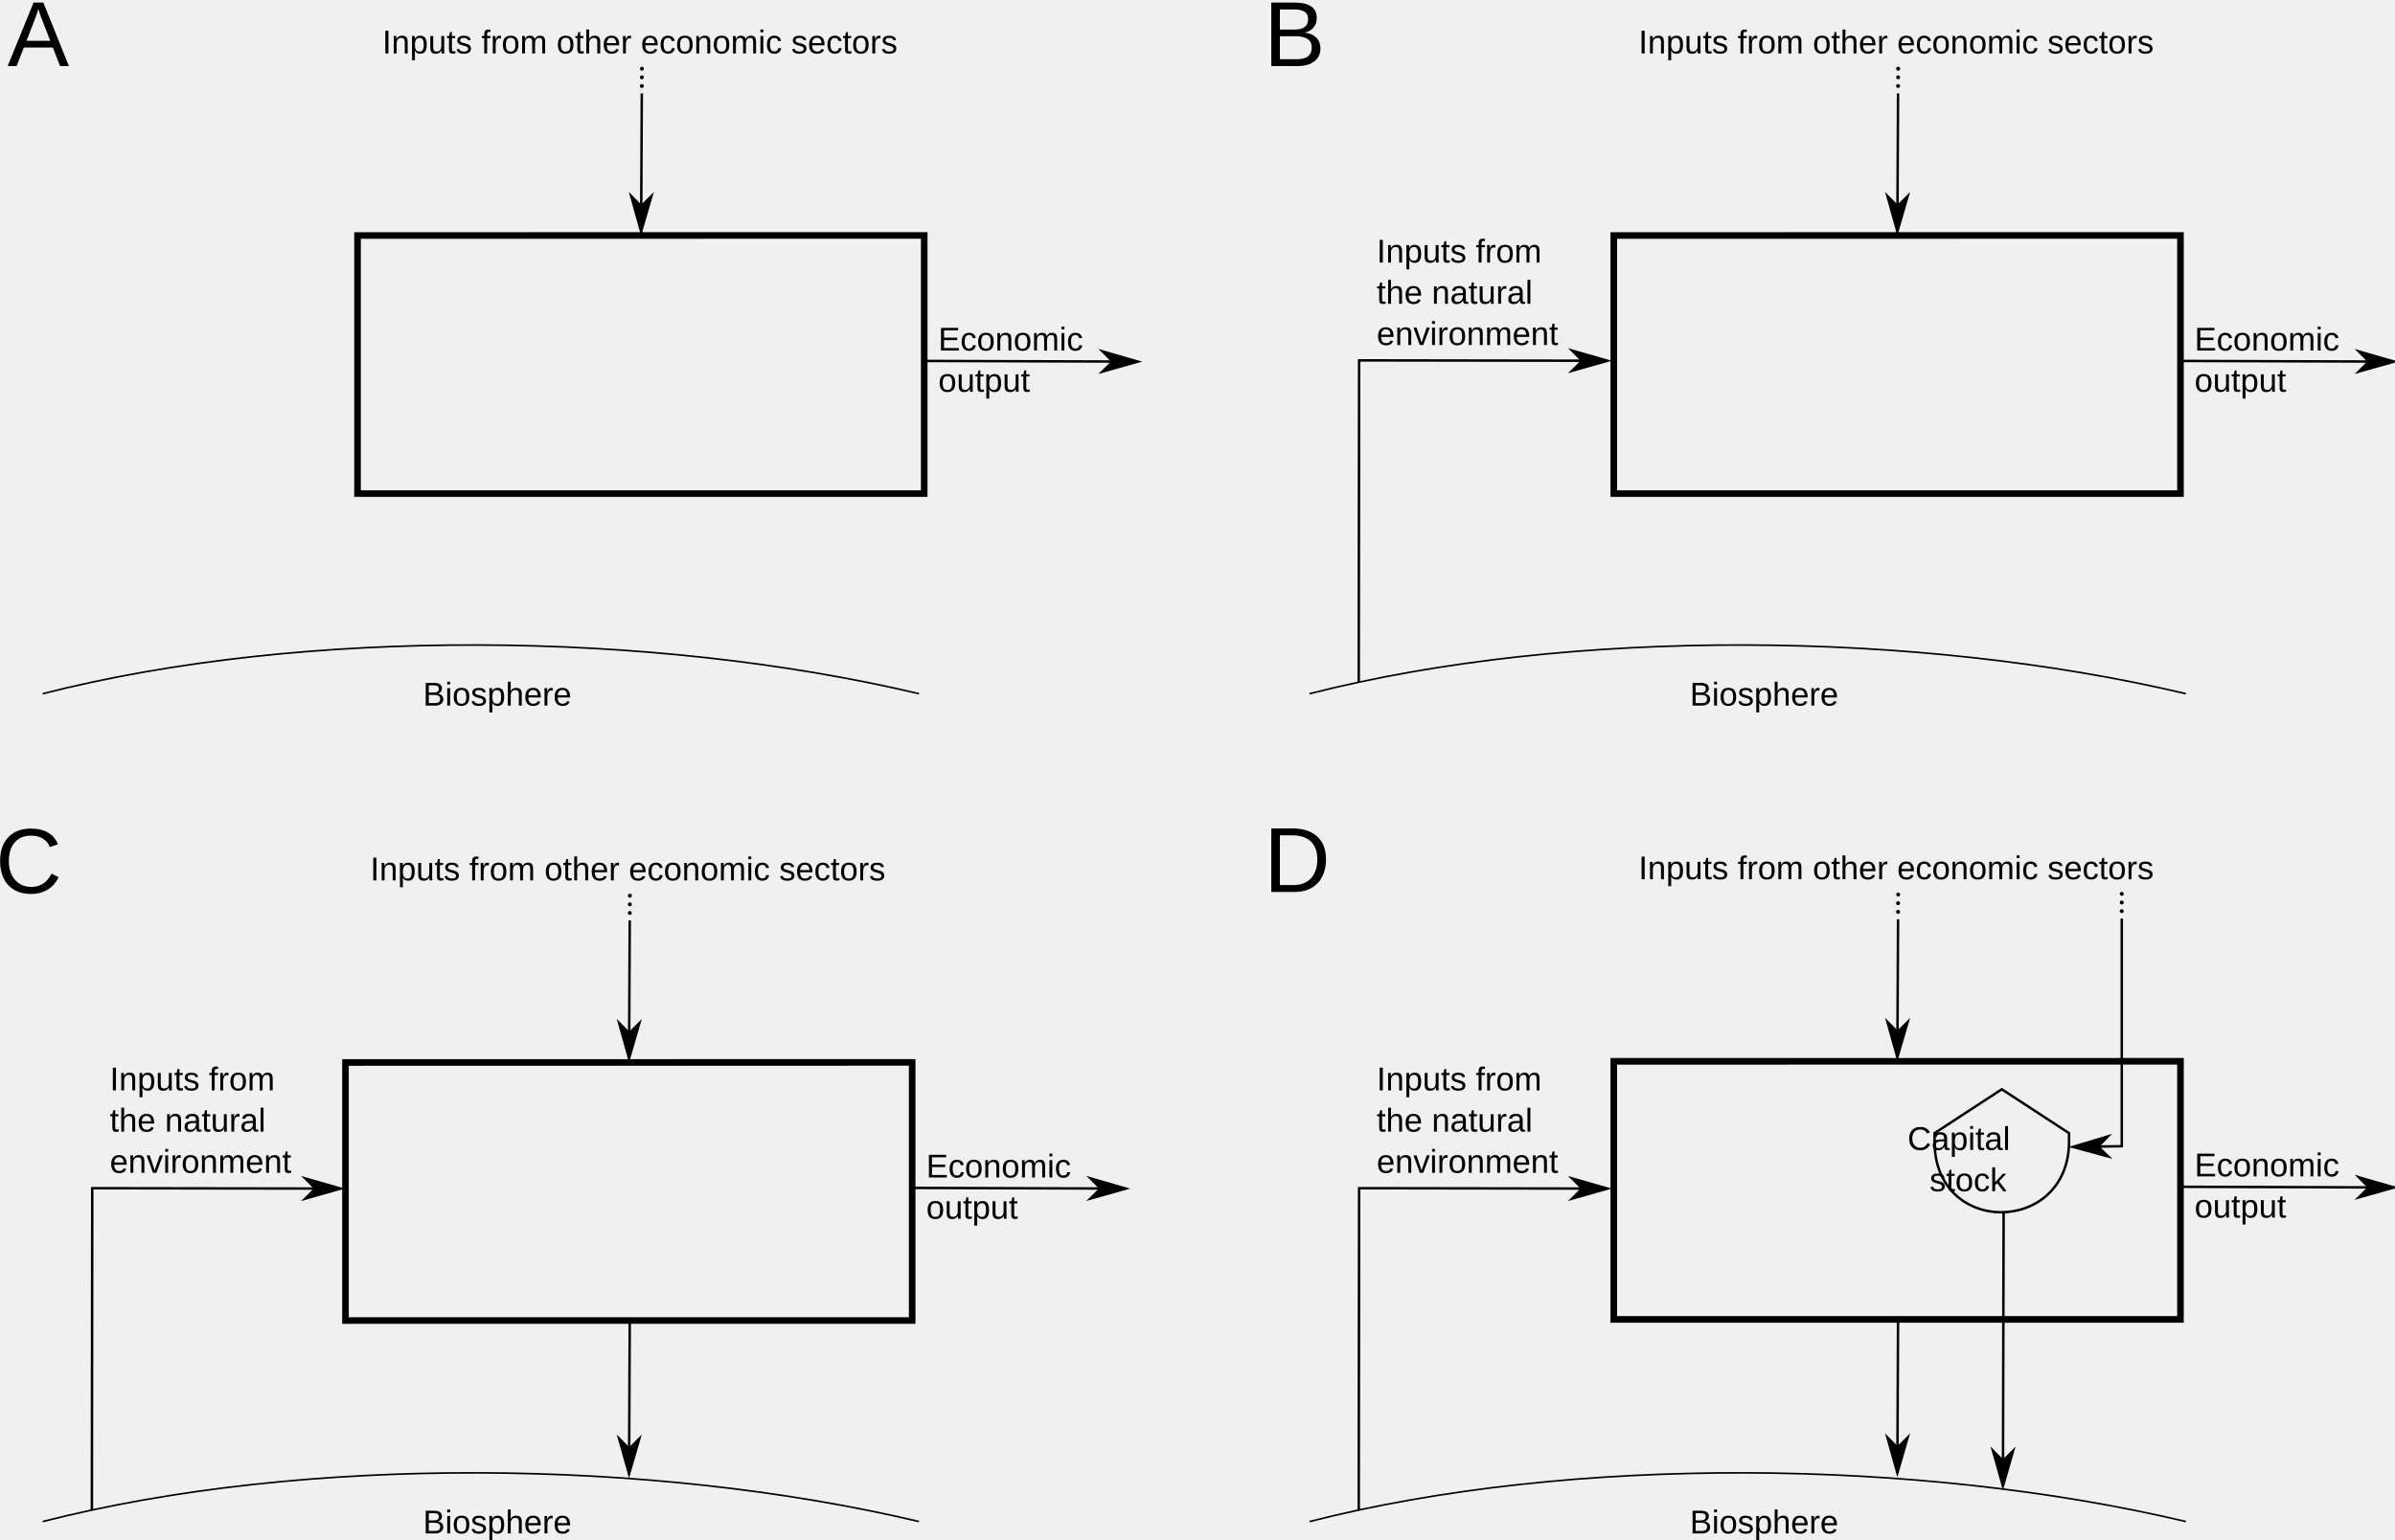
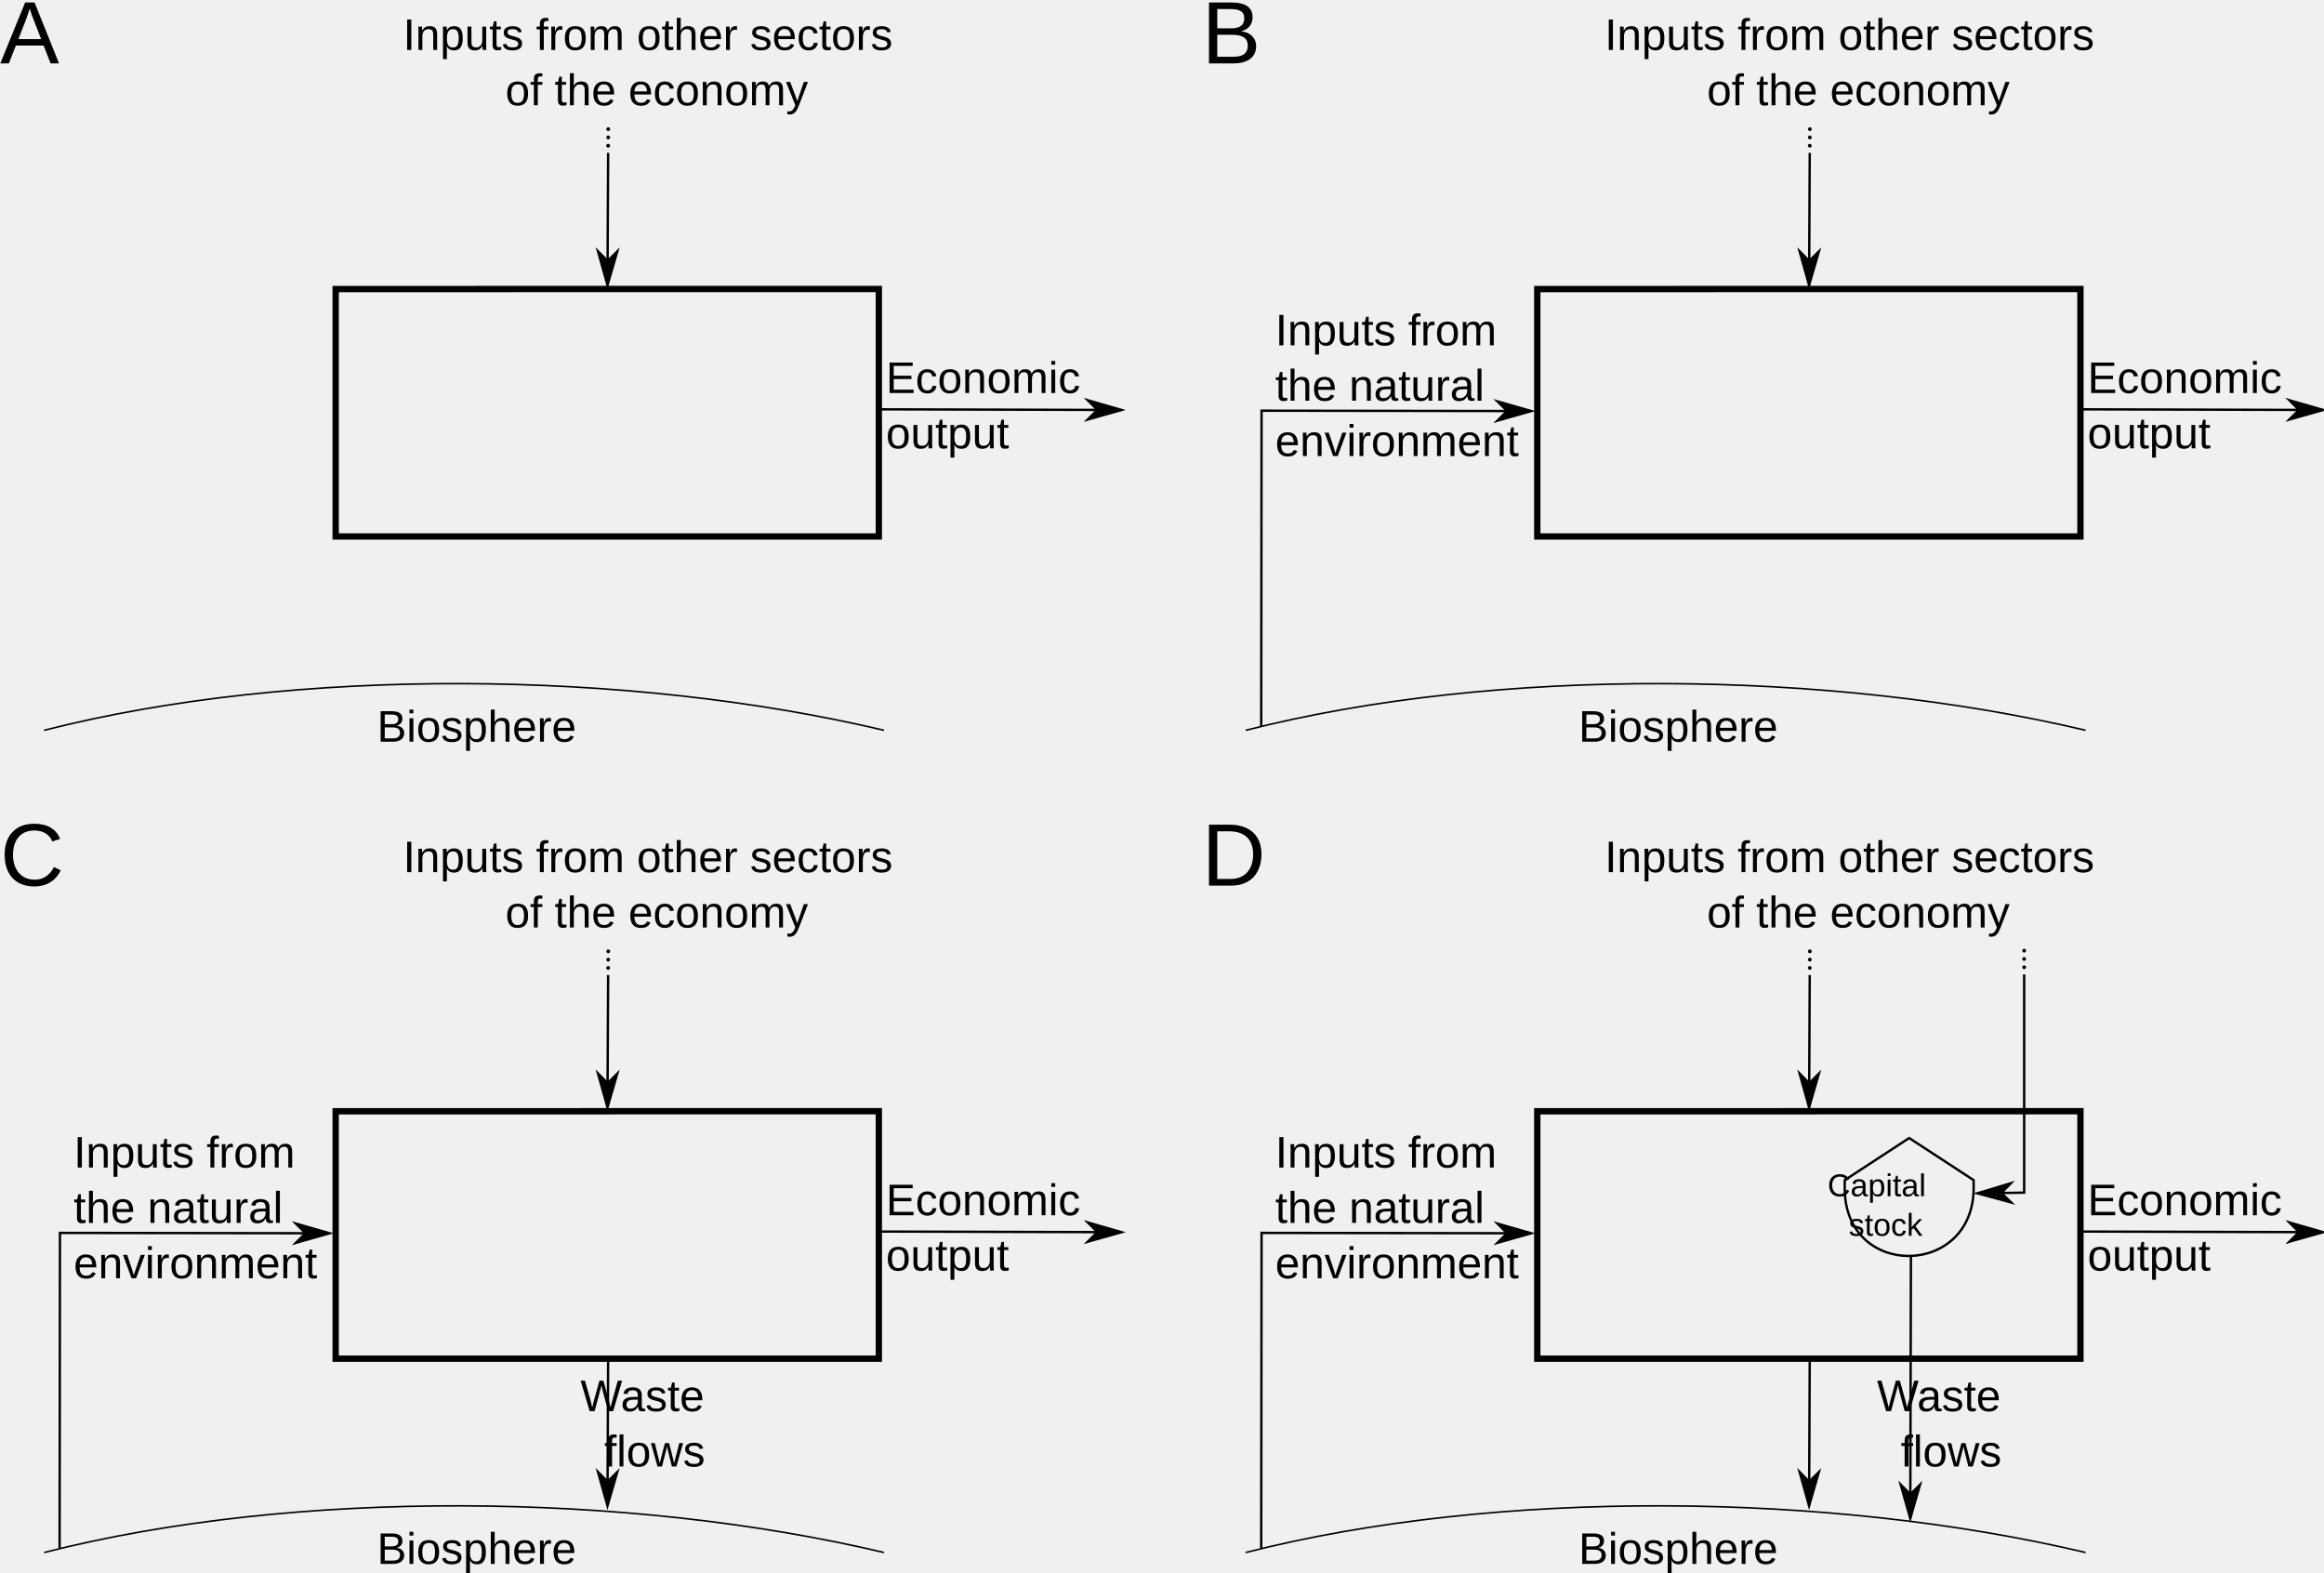
- <svg xmlns="http://www.w3.org/2000/svg" width="1451.901" height="933.845" id="svg2" version="1.1">
+ <svg xmlns="http://www.w3.org/2000/svg" width="1469.9" height="994.639" id="svg2" version="1.1">
  <defs id="defs4">
    <marker orient="auto" refY="0" refX="0" id="Arrow2Mend" style="overflow:visible">
      <path id="path3888" style="font-size:12px;fill-rule:evenodd;stroke-width:0.625;stroke-linejoin:round" d="M 8.719,4.034 -2.207,0.016 8.719,-4.002 c -1.745,2.372 -1.735,5.617 -6e-7,8.035 z" transform="scale(-0.6,-0.6)" />
    </marker>
    <marker orient="auto" refY="0" refX="0" id="EmptyDiamondL" style="overflow:visible">
      <path id="path3968" d="M 0,-7.071 -7.071,0 0,7.071 7.071,0 0,-7.071 z" style="fill:#ffffff;fill-rule:evenodd;stroke:#000000;stroke-width:1pt;marker-start:none" transform="scale(0.8,0.8)" />
    </marker>
    <marker style="overflow:visible" id="InfiniteLineStart" refX="0" refY="0" orient="auto">
      <g id="g4034" transform="translate(-13,0)">
        <circle d="M 3.8,0 C 3.8,0.442 3.442,0.8 3,0.8 2.558,0.8 2.2,0.442 2.2,0 c 0,-0.442 0.358,-0.8 0.8,-0.8 0.442,0 0.8,0.358 0.8,0.8 z" id="circle4036" r="0.8" cy="0" cx="3" />
        <circle d="M 7.3,0 C 7.3,0.442 6.942,0.8 6.5,0.8 6.058,0.8 5.7,0.442 5.7,0 c 0,-0.442 0.358,-0.8 0.8,-0.8 0.442,0 0.8,0.358 0.8,0.8 z" id="circle4038" r="0.8" cy="0" cx="6.5" />
        <circle d="M 10.8,0 C 10.8,0.442 10.442,0.8 10,0.8 9.558,0.8 9.2,0.442 9.2,0 c 0,-0.442 0.358,-0.8 0.8,-0.8 0.442,0 0.8,0.358 0.8,0.8 z" id="circle4040" r="0.8" cy="0" cx="10" />
      </g>
    </marker>
    <marker orient="auto" refY="0" refX="0" id="Arrow1Lend" style="overflow:visible">
      <path id="path3792" d="M 0,0 5,-5 -12.5,0 5,5 0,0 z" style="fill-rule:evenodd;stroke:#000000;stroke-width:1pt;marker-start:none" transform="matrix(-0.8,0,0,-0.8,-10,0)" />
    </marker>
  </defs>
-   <g id="layer1" transform="translate(65.68645,99.5535)">
-     <g id="g4416">
-       <path style="fill:none;stroke:#000000;stroke-width:1.5;stroke-linecap:butt;stroke-linejoin:miter;stroke-opacity:1;marker-start:none;marker-end:url(#Arrow1Lend)" d="m 316.082,700.585 -0.414,93.479" id="path3129" />
-       <path id="path3094" d="m 143.75,544.736 0,156.485 343.541,0 0,-156.529 z" style="fill:none;stroke:#000000;stroke-width:4;stroke-linecap:butt;stroke-linejoin:miter;stroke-opacity:1" />
-       <path style="fill:none;stroke:#000000;stroke-width:1.5;stroke-linecap:butt;stroke-linejoin:miter;stroke-opacity:1;marker-start:none;marker-end:url(#Arrow1Lend)" d="m 487.113,620.796 129.479,0.414" id="path3096" />
-       <path style="fill:none;stroke:#000000;stroke-width:1.5;stroke-linecap:butt;stroke-linejoin:miter;stroke-opacity:1;marker-start:url(#InfiniteLineStart);marker-end:url(#Arrow1Lend)" d="m 316.082,458.585 -0.414,83.479" id="path3098" />
-       <text xml:space="preserve" style="font-size:20px;font-style:normal;font-variant:normal;font-weight:normal;font-stretch:normal;text-align:start;line-height:125%;letter-spacing:0px;word-spacing:0px;text-anchor:start;fill:#000000;fill-opacity:1;stroke:none;font-family:Arial;-inkscape-font-specification:Sans" x="-68.476" y="442.012" id="text3100">
-         <tspan id="tspan3102" x="-68.476" y="442.012" style="font-size:56px">C</tspan>
-       </text>
-       <text xml:space="preserve" style="font-size:20px;font-style:normal;font-variant:normal;font-weight:normal;font-stretch:normal;text-align:start;line-height:125%;letter-spacing:0px;word-spacing:0px;text-anchor:start;fill:#000000;fill-opacity:1;stroke:none;font-family:Arial;-inkscape-font-specification:Sans" x="158.759" y="434.317" id="text3104">
-         <tspan id="tspan3106" x="158.759" y="434.317">Inputs from other economic sectors</tspan>
-       </text>
-       <text xml:space="preserve" style="font-size:20px;font-style:normal;font-variant:normal;font-weight:normal;font-stretch:normal;text-align:start;line-height:125%;letter-spacing:0px;word-spacing:0px;text-anchor:start;fill:#000000;fill-opacity:1;stroke:none;font-family:Arial;-inkscape-font-specification:Sans" x="495.803" y="614.49" id="text3109">
-         <tspan id="tspan3111" x="495.803" y="614.49">Economic</tspan>
-         <tspan x="495.803" y="639.49" id="tspan3113">output</tspan>
-       </text>
-       <path id="path3092" d="m -9.985,816.403 0.225,-195.428 150.352,0.234" style="fill:none;stroke:#000000;stroke-width:1.5;stroke-linecap:butt;stroke-linejoin:miter;stroke-opacity:1;marker-start:none;marker-end:url(#Arrow1Lend)" />
-       <text xml:space="preserve" style="font-size:20px;font-style:normal;font-variant:normal;font-weight:normal;font-stretch:normal;text-align:start;line-height:125%;letter-spacing:0px;word-spacing:0px;text-anchor:start;fill:#000000;fill-opacity:1;stroke:none;font-family:Arial;-inkscape-font-specification:Sans" x="0.881" y="561.656" id="text3115">
-         <tspan x="0.881" y="561.656" id="tspan3117">Inputs from</tspan>
-         <tspan x="0.881" y="586.656" id="tspan3119">the natural</tspan>
-         <tspan id="tspan3087" x="0.881" y="611.656">environment</tspan>
-       </text>
-       <text id="text3131" y="830.317" x="190.759" style="font-size:20px;font-style:normal;font-variant:normal;font-weight:normal;font-stretch:normal;text-align:start;line-height:125%;letter-spacing:0px;word-spacing:0px;text-anchor:start;fill:#000000;fill-opacity:1;stroke:none;font-family:Arial;-inkscape-font-specification:Sans" xml:space="preserve">
-         <tspan y="830.317" x="190.759" id="tspan3133">Biosphere</tspan>
-       </text>
-       <path id="path3081" d="m 491.438,823.113 c -161.551,-38.267 -372.711,-40.453 -531.232,0" style="fill:none;stroke:#000000;stroke-width:1px;stroke-linecap:butt;stroke-linejoin:miter;stroke-opacity:1" />
-     </g>
-     <g id="g4437">
-       <path id="path3264" d="m 1084.954,699.901 -0.414,93.479" style="fill:none;stroke:#000000;stroke-width:1.5;stroke-linecap:butt;stroke-linejoin:miter;stroke-opacity:1;marker-start:none;marker-end:url(#Arrow1Lend)" />
-       <path style="fill:none;stroke:#000000;stroke-width:4;stroke-linecap:butt;stroke-linejoin:miter;stroke-opacity:1" d="m 912.622,544.052 0,156.485 343.541,0 0,-156.529 z" id="path3274" />
-       <path id="path3276" d="m 1255.986,620.112 129.479,0.414" style="fill:none;stroke:#000000;stroke-width:1.5;stroke-linecap:butt;stroke-linejoin:miter;stroke-opacity:1;marker-start:none;marker-end:url(#Arrow1Lend)" />
-       <path id="path3278" d="m 1084.954,457.901 -0.414,83.479" style="fill:none;stroke:#000000;stroke-width:1.5;stroke-linecap:butt;stroke-linejoin:miter;stroke-opacity:1;marker-start:url(#InfiniteLineStart);marker-end:url(#Arrow1Lend)" />
-       <text id="text3280" y="441.328" x="700.397" style="font-size:20px;font-style:normal;font-variant:normal;font-weight:normal;font-stretch:normal;text-align:start;line-height:125%;letter-spacing:0px;word-spacing:0px;text-anchor:start;fill:#000000;fill-opacity:1;stroke:none;font-family:Arial;-inkscape-font-specification:Sans" xml:space="preserve">
-         <tspan style="font-size:56px" y="441.328" x="700.397" id="tspan3282">D</tspan>
-       </text>
-       <text id="text3284" y="433.633" x="927.632" style="font-size:20px;font-style:normal;font-variant:normal;font-weight:normal;font-stretch:normal;text-align:start;line-height:125%;letter-spacing:0px;word-spacing:0px;text-anchor:start;fill:#000000;fill-opacity:1;stroke:none;font-family:Arial;-inkscape-font-specification:Sans" xml:space="preserve">
-         <tspan y="433.633" x="927.632" id="tspan3286">Inputs from other economic sectors</tspan>
-       </text>
-       <text id="text3288" y="613.806" x="1264.676" style="font-size:20px;font-style:normal;font-variant:normal;font-weight:normal;font-stretch:normal;text-align:start;line-height:125%;letter-spacing:0px;word-spacing:0px;text-anchor:start;fill:#000000;fill-opacity:1;stroke:none;font-family:Arial;-inkscape-font-specification:Sans" xml:space="preserve">
-         <tspan y="613.806" x="1264.676" id="tspan3290">Economic</tspan>
-         <tspan id="tspan3292" y="638.806" x="1264.676">output</tspan>
-       </text>
-       <path id="path3381" d="m 1188.595,587.601 -40.754,-26.62 -40.754,26.62 0,4.778 c -0.431,58.107 81.709,57.06 81.531,0 z" style="fill:none;stroke:#000000;stroke-width:1.5;stroke-linecap:butt;stroke-linejoin:miter;stroke-opacity:1" />
-       <path id="path3391" d="m 1148.954,635.901 -0.414,165.479" style="fill:none;stroke:#000000;stroke-width:1.5;stroke-linecap:butt;stroke-linejoin:miter;stroke-opacity:1;marker-start:none;marker-end:url(#Arrow1Lend)" />
-       <path id="path3397" d="m 1220.575,457.479 0,138.043 -29.479,0.414" style="fill:none;stroke:#000000;stroke-width:1.5;stroke-linecap:butt;stroke-linejoin:miter;stroke-opacity:1;marker-start:url(#InfiniteLineStart);marker-end:url(#Arrow1Lend)" />
-       <path style="fill:none;stroke:#000000;stroke-width:1.5;stroke-linecap:butt;stroke-linejoin:miter;stroke-opacity:1;marker-start:none;marker-end:url(#Arrow1Lend)" d="m 758.015,816.403 0.225,-195.428 150.352,0.234" id="path4273" />
-       <text id="text4275" y="561.656" x="768.881" style="font-size:20px;font-style:normal;font-variant:normal;font-weight:normal;font-stretch:normal;text-align:start;line-height:125%;letter-spacing:0px;word-spacing:0px;text-anchor:start;fill:#000000;fill-opacity:1;stroke:none;font-family:Arial;-inkscape-font-specification:Sans" xml:space="preserve">
-         <tspan id="tspan4277" y="561.656" x="768.881">Inputs from</tspan>
-         <tspan id="tspan4279" y="586.656" x="768.881">the natural</tspan>
-         <tspan y="611.656" x="768.881" id="tspan4281">environment</tspan>
-       </text>
-       <text xml:space="preserve" style="font-size:20px;font-style:normal;font-variant:normal;font-weight:normal;font-stretch:normal;text-align:start;line-height:125%;letter-spacing:0px;word-spacing:0px;text-anchor:start;fill:#000000;fill-opacity:1;stroke:none;font-family:Arial;-inkscape-font-specification:Sans" x="958.759" y="830.317" id="text4283">
-         <tspan id="tspan4285" x="958.759" y="830.317">Biosphere</tspan>
-       </text>
-       <path style="fill:none;stroke:#000000;stroke-width:1px;stroke-linecap:butt;stroke-linejoin:miter;stroke-opacity:1" d="m 1259.438,823.113 c -161.551,-38.267 -372.711,-40.453 -531.232,0" id="path4287" />
-       <text xml:space="preserve" style="font-size:20px;font-style:normal;font-variant:normal;font-weight:normal;font-stretch:normal;text-align:center;line-height:125%;letter-spacing:0px;word-spacing:0px;text-anchor:middle;fill:#000000;fill-opacity:1;stroke:none;font-family:Arial;-inkscape-font-specification:Sans" x="1146.812" y="597.806" id="text3071">
-         <tspan x="1146.812" y="597.806" id="tspan3075">Capital</tspan>
-         <tspan x="1146.812" y="622.806" id="tspan3079">stock</tspan>
-       </text>
-     </g>
-     <g id="g4396">
-       <path style="fill:none;stroke:#000000;stroke-width:4;stroke-linecap:butt;stroke-linejoin:miter;stroke-opacity:1" d="m 912.622,43.256 0,156.485 343.541,0 0,-156.529 z" id="path3036" />
-       <path id="path3038" d="m 1255.986,119.316 129.479,0.414" style="fill:none;stroke:#000000;stroke-width:1.5;stroke-linecap:butt;stroke-linejoin:miter;stroke-opacity:1;marker-start:none;marker-end:url(#Arrow1Lend)" />
-       <path id="path4016" d="m 1084.954,-42.895 -0.414,83.479" style="fill:none;stroke:#000000;stroke-width:1.5;stroke-linecap:butt;stroke-linejoin:miter;stroke-opacity:1;marker-start:url(#InfiniteLineStart);marker-end:url(#Arrow1Lend)" />
-       <text id="text4018" y="-59.468" x="700.397" style="font-size:20px;font-style:normal;font-variant:normal;font-weight:normal;font-stretch:normal;text-align:start;line-height:125%;letter-spacing:0px;word-spacing:0px;text-anchor:start;fill:#000000;fill-opacity:1;stroke:none;font-family:Arial;-inkscape-font-specification:Sans" xml:space="preserve">
-         <tspan style="font-size:56px" y="-59.468" x="700.397" id="tspan4020">B</tspan>
-       </text>
-       <text id="text3035" y="-67.162" x="927.632" style="font-size:20px;font-style:normal;font-variant:normal;font-weight:normal;font-stretch:normal;text-align:start;line-height:125%;letter-spacing:0px;word-spacing:0px;text-anchor:start;fill:#000000;fill-opacity:1;stroke:none;font-family:Arial;-inkscape-font-specification:Sans" xml:space="preserve">
-         <tspan y="-67.162" x="927.632" id="tspan3037">Inputs from other economic sectors</tspan>
-       </text>
-       <text id="text3039" y="113.01" x="1264.676" style="font-size:20px;font-style:normal;font-variant:normal;font-weight:normal;font-stretch:normal;text-align:start;line-height:125%;letter-spacing:0px;word-spacing:0px;text-anchor:start;fill:#000000;fill-opacity:1;stroke:none;font-family:Arial;-inkscape-font-specification:Sans" xml:space="preserve">
-         <tspan y="113.01" x="1264.676" id="tspan3041">Economic</tspan>
-         <tspan id="tspan3043" y="138.01" x="1264.676">output</tspan>
-       </text>
-       <path id="path4291" d="m 758.015,314.403 0.225,-195.428 150.352,0.234" style="fill:none;stroke:#000000;stroke-width:1.5;stroke-linecap:butt;stroke-linejoin:miter;stroke-opacity:1;marker-start:none;marker-end:url(#Arrow1Lend)" />
-       <text xml:space="preserve" style="font-size:20px;font-style:normal;font-variant:normal;font-weight:normal;font-stretch:normal;text-align:start;line-height:125%;letter-spacing:0px;word-spacing:0px;text-anchor:start;fill:#000000;fill-opacity:1;stroke:none;font-family:Arial;-inkscape-font-specification:Sans" x="768.881" y="59.656" id="text4293">
-         <tspan x="768.881" y="59.656" id="tspan4295">Inputs from</tspan>
-         <tspan x="768.881" y="84.656" id="tspan4297">the natural</tspan>
-         <tspan id="tspan4299" x="768.881" y="109.656">environment</tspan>
-       </text>
-       <text id="text4301" y="328.317" x="958.759" style="font-size:20px;font-style:normal;font-variant:normal;font-weight:normal;font-stretch:normal;text-align:start;line-height:125%;letter-spacing:0px;word-spacing:0px;text-anchor:start;fill:#000000;fill-opacity:1;stroke:none;font-family:Arial;-inkscape-font-specification:Sans" xml:space="preserve">
-         <tspan y="328.317" x="958.759" id="tspan4303">Biosphere</tspan>
-       </text>
-       <path id="path4305" d="m 1259.438,321.113 c -161.551,-38.267 -372.711,-40.453 -531.232,0" style="fill:none;stroke:#000000;stroke-width:1px;stroke-linecap:butt;stroke-linejoin:miter;stroke-opacity:1" />
-     </g>
-     <g id="g4381" transform="translate(20,0)">
-       <path id="path3082" d="m 131.056,43.256 0,156.485 343.541,0 0,-156.529 z" style="fill:none;stroke:#000000;stroke-width:4;stroke-linecap:butt;stroke-linejoin:miter;stroke-opacity:1" />
-       <path style="fill:none;stroke:#000000;stroke-width:1.5;stroke-linecap:butt;stroke-linejoin:miter;stroke-opacity:1;marker-start:none;marker-end:url(#Arrow1Lend)" d="m 474.42,119.316 129.479,0.414" id="path3084" />
-       <path style="fill:none;stroke:#000000;stroke-width:1.5;stroke-linecap:butt;stroke-linejoin:miter;stroke-opacity:1;marker-start:url(#InfiniteLineStart);marker-end:url(#Arrow1Lend)" d="m 303.388,-42.895 -0.414,83.479" id="path3086" />
-       <text xml:space="preserve" style="font-size:20px;font-style:normal;font-variant:normal;font-weight:normal;font-stretch:normal;text-align:start;line-height:125%;letter-spacing:0px;word-spacing:0px;text-anchor:start;fill:#000000;fill-opacity:1;stroke:none;font-family:Arial;-inkscape-font-specification:Sans" x="-81.169" y="-59.468" id="text3088">
-         <tspan id="tspan3090" x="-81.169" y="-59.468" style="font-size:56px">A</tspan>
-       </text>
-       <text xml:space="preserve" style="font-size:20px;font-style:normal;font-variant:normal;font-weight:normal;font-stretch:normal;text-align:start;line-height:125%;letter-spacing:0px;word-spacing:0px;text-anchor:start;fill:#000000;fill-opacity:1;stroke:none;font-family:Arial;-inkscape-font-specification:Sans" x="146.066" y="-67.162" id="text3092">
-         <tspan id="tspan3094" x="146.066" y="-67.162">Inputs from other economic sectors</tspan>
-       </text>
-       <text xml:space="preserve" style="font-size:20px;font-style:normal;font-variant:normal;font-weight:normal;font-stretch:normal;text-align:start;line-height:125%;letter-spacing:0px;word-spacing:0px;text-anchor:start;fill:#000000;fill-opacity:1;stroke:none;font-family:Arial;-inkscape-font-specification:Sans" x="483.11" y="113.01" id="text3096">
-         <tspan id="tspan3098" x="483.11" y="113.01">Economic</tspan>
-         <tspan x="483.11" y="138.01" id="tspan3100">output</tspan>
-       </text>
-       <text xml:space="preserve" style="font-size:20px;font-style:normal;font-variant:normal;font-weight:normal;font-stretch:normal;text-align:start;line-height:125%;letter-spacing:0px;word-spacing:0px;text-anchor:start;fill:#000000;fill-opacity:1;stroke:none;font-family:Arial;-inkscape-font-specification:Sans" x="170.759" y="328.317" id="text4340">
-         <tspan id="tspan4342" x="170.759" y="328.317">Biosphere</tspan>
-       </text>
-       <path style="fill:none;stroke:#000000;stroke-width:1px;stroke-linecap:butt;stroke-linejoin:miter;stroke-opacity:1" d="m 471.438,321.113 c -161.551,-38.267 -372.711,-40.453 -531.232,0" id="path4344" />
-     </g>
+   <g id="layer1" transform="translate(59.68512,158.7578)">
+     <path style="fill:none;stroke:#000000;stroke-width:1.5;stroke-linecap:butt;stroke-linejoin:miter;stroke-opacity:1;marker-start:none;marker-end:url(#Arrow1Lend)" d="m 1084.954,699.901 -0.414,93.479" id="path3264" />
+     <path id="path3274" d="m 912.622,544.052 0,156.485 343.541,0 0,-156.529 z" style="fill:none;stroke:#000000;stroke-width:4;stroke-linecap:butt;stroke-linejoin:miter;stroke-opacity:1" />
+     <path style="fill:none;stroke:#000000;stroke-width:1.5;stroke-linecap:butt;stroke-linejoin:miter;stroke-opacity:1;marker-start:none;marker-end:url(#Arrow1Lend)" d="m 1255.986,620.112 153.479,0.414" id="path3276" />
+     <path style="fill:none;stroke:#000000;stroke-width:1.5;stroke-linecap:butt;stroke-linejoin:miter;stroke-opacity:1;marker-start:url(#InfiniteLineStart);marker-end:url(#Arrow1Lend)" d="m 1084.954,457.901 -0.414,83.479" id="path3278" />
+     <text xml:space="preserve" style="font-size:20px;font-style:normal;font-variant:normal;font-weight:normal;font-stretch:normal;text-align:start;line-height:125%;letter-spacing:0px;word-spacing:0px;text-anchor:start;fill:#000000;fill-opacity:1;stroke:none;font-family:Arial;-inkscape-font-specification:Sans" x="700.397" y="401.328" id="text3280">
+       <tspan id="tspan3282" x="700.397" y="401.328" style="font-size:56px">D</tspan>
+     </text>
+     <text xml:space="preserve" style="font-size:28px;font-style:normal;font-variant:normal;font-weight:normal;font-stretch:normal;text-align:start;line-height:125%;letter-spacing:0px;word-spacing:0px;text-anchor:start;fill:#000000;fill-opacity:1;stroke:none;font-family:Arial;-inkscape-font-specification:Sans" x="1260.676" y="609.806" id="text3288">
+       <tspan id="tspan3290" x="1260.676" y="609.806">Economic</tspan>
+       <tspan x="1260.676" y="644.806" id="tspan3292">output</tspan>
+     </text>
+     <path style="fill:none;stroke:#000000;stroke-width:1.5;stroke-linecap:butt;stroke-linejoin:miter;stroke-opacity:1" d="m 1188.595,587.601 -40.754,-26.62 -40.754,26.62 0,4.778 c -0.431,58.107 81.709,57.06 81.531,0 z" id="path3381" />
+     <path style="fill:none;stroke:#000000;stroke-width:1.5;stroke-linecap:butt;stroke-linejoin:miter;stroke-opacity:1;marker-start:none;marker-end:url(#Arrow1Lend)" d="m 1148.954,635.901 -0.414,165.479" id="path3391" />
+     <path style="fill:none;stroke:#000000;stroke-width:1.5;stroke-linecap:butt;stroke-linejoin:miter;stroke-opacity:1;marker-start:url(#InfiniteLineStart);marker-end:url(#Arrow1Lend)" d="m 1220.575,457.479 0,138.043 -29.479,0.414" id="path3397" />
+     <path id="path4273" d="m 738.015,820.403 0.225,-199.428 170.352,0.234" style="fill:none;stroke:#000000;stroke-width:1.5;stroke-linecap:butt;stroke-linejoin:miter;stroke-opacity:1;marker-start:none;marker-end:url(#Arrow1Lend)" />
+     <text xml:space="preserve" style="font-size:28px;font-style:normal;font-variant:normal;font-weight:normal;font-stretch:normal;text-align:start;line-height:125%;letter-spacing:0px;word-spacing:0px;text-anchor:start;fill:#000000;fill-opacity:1;stroke:none;font-family:Arial;-inkscape-font-specification:Sans" x="746.881" y="579.656" id="text4275">
+       <tspan x="746.881" y="579.656" id="tspan4277">Inputs from</tspan>
+       <tspan x="746.881" y="614.656" id="tspan4279">the natural</tspan>
+       <tspan id="tspan4281" x="746.881" y="649.656">environment</tspan>
+     </text>
+     <text id="text4283" y="830.317" x="938.759" style="font-size:28px;font-style:normal;font-variant:normal;font-weight:normal;font-stretch:normal;text-align:start;line-height:125%;letter-spacing:0px;word-spacing:0px;text-anchor:start;fill:#000000;fill-opacity:1;stroke:none;font-family:Arial;-inkscape-font-specification:Sans" xml:space="preserve">
+       <tspan y="830.317" x="938.759" id="tspan4285">Biosphere</tspan>
+     </text>
+     <path id="path4287" d="m 1259.438,823.113 c -161.551,-38.267 -372.711,-40.453 -531.232,0" style="fill:none;stroke:#000000;stroke-width:1px;stroke-linecap:butt;stroke-linejoin:miter;stroke-opacity:1" />
+     <text id="text3071" y="597.806" x="1146.812" style="font-size:20px;font-style:normal;font-variant:normal;font-weight:normal;font-stretch:normal;text-align:center;line-height:125%;letter-spacing:0px;word-spacing:0px;text-anchor:middle;fill:#000000;fill-opacity:1;stroke:none;font-family:Arial;-inkscape-font-specification:Sans" xml:space="preserve">
+       <tspan id="tspan3075" y="597.806" x="1146.812">Capital</tspan>
+       <tspan id="tspan3079" y="622.806" x="1146.812">stock</tspan>
+     </text>
+     <text xml:space="preserve" style="font-size:20px;font-style:normal;font-variant:normal;font-weight:normal;font-stretch:normal;text-align:center;line-height:125%;letter-spacing:0px;word-spacing:0px;text-anchor:middle;fill:#000000;fill-opacity:1;stroke:none;font-family:Arial;-inkscape-font-specification:Sans" x="1129.556" y="392.838" id="text3035">
+       <tspan id="tspan3072" style="font-size:28px;text-align:center;text-anchor:middle" x="1129.556" y="392.838">Inputs from other sectors</tspan>
+       <tspan style="font-size:28px;text-align:center;text-anchor:middle" x="1129.556" y="427.838" id="tspan3152">of the economy</tspan>
+     </text>
+     <text xml:space="preserve" style="font-size:28px;font-style:normal;font-variant:normal;font-weight:normal;font-stretch:normal;text-align:center;line-height:125%;letter-spacing:0px;word-spacing:0px;text-anchor:middle;fill:#000000;fill-opacity:1;stroke:none;font-family:Arial;-inkscape-font-specification:Arial" x="1193.845" y="733.716" id="text3154">
+       <tspan id="tspan3156" x="1193.845" y="733.716">Waste</tspan>
+       <tspan x="1193.845" y="768.716" id="tspan3158">flows</tspan>
+     </text>
+     <path style="fill:none;stroke:#000000;stroke-width:4;stroke-linecap:butt;stroke-linejoin:miter;stroke-opacity:1" d="m 912.622,24.052 0,156.485 343.541,0 0,-156.529 z" id="path3186" />
+     <path id="path3188" d="m 1255.986,100.112 153.479,0.414" style="fill:none;stroke:#000000;stroke-width:1.5;stroke-linecap:butt;stroke-linejoin:miter;stroke-opacity:1;marker-start:none;marker-end:url(#Arrow1Lend)" />
+     <path id="path3190" d="m 1084.954,-62.099 -0.414,83.479" style="fill:none;stroke:#000000;stroke-width:1.5;stroke-linecap:butt;stroke-linejoin:miter;stroke-opacity:1;marker-start:url(#InfiniteLineStart);marker-end:url(#Arrow1Lend)" />
+     <text id="text3192" y="-118.672" x="700.397" style="font-size:20px;font-style:normal;font-variant:normal;font-weight:normal;font-stretch:normal;text-align:start;line-height:125%;letter-spacing:0px;word-spacing:0px;text-anchor:start;fill:#000000;fill-opacity:1;stroke:none;font-family:Arial;-inkscape-font-specification:Sans" xml:space="preserve">
+       <tspan style="font-size:56px" y="-118.672" x="700.397" id="tspan3194">B</tspan>
+     </text>
+     <text id="text3196" y="89.806" x="1260.676" style="font-size:28px;font-style:normal;font-variant:normal;font-weight:normal;font-stretch:normal;text-align:start;line-height:125%;letter-spacing:0px;word-spacing:0px;text-anchor:start;fill:#000000;fill-opacity:1;stroke:none;font-family:Arial;-inkscape-font-specification:Sans" xml:space="preserve">
+       <tspan y="89.806" x="1260.676" id="tspan3198">Economic</tspan>
+       <tspan id="tspan3200" y="124.806" x="1260.676">output</tspan>
+     </text>
+     <path style="fill:none;stroke:#000000;stroke-width:1.5;stroke-linecap:butt;stroke-linejoin:miter;stroke-opacity:1;marker-start:none;marker-end:url(#Arrow1Lend)" d="m 738.015,300.403 0.225,-199.428 170.352,0.234" id="path3208" />
+     <text id="text3210" y="59.656" x="746.881" style="font-size:28px;font-style:normal;font-variant:normal;font-weight:normal;font-stretch:normal;text-align:start;line-height:125%;letter-spacing:0px;word-spacing:0px;text-anchor:start;fill:#000000;fill-opacity:1;stroke:none;font-family:Arial;-inkscape-font-specification:Sans" xml:space="preserve">
+       <tspan id="tspan3212" y="59.656" x="746.881">Inputs from</tspan>
+       <tspan id="tspan3214" y="94.656" x="746.881">the natural</tspan>
+       <tspan y="129.656" x="746.881" id="tspan3216">environment</tspan>
+     </text>
+     <text xml:space="preserve" style="font-size:28px;font-style:normal;font-variant:normal;font-weight:normal;font-stretch:normal;text-align:start;line-height:125%;letter-spacing:0px;word-spacing:0px;text-anchor:start;fill:#000000;fill-opacity:1;stroke:none;font-family:Arial;-inkscape-font-specification:Sans" x="938.759" y="310.317" id="text3218">
+       <tspan id="tspan3220" x="938.759" y="310.317">Biosphere</tspan>
+     </text>
+     <path style="fill:none;stroke:#000000;stroke-width:1px;stroke-linecap:butt;stroke-linejoin:miter;stroke-opacity:1" d="m 1259.438,303.113 c -161.551,-38.267 -372.711,-40.453 -531.232,0" id="path3222" />
+     <text id="text3230" y="-127.162" x="1129.556" style="font-size:20px;font-style:normal;font-variant:normal;font-weight:normal;font-stretch:normal;text-align:center;line-height:125%;letter-spacing:0px;word-spacing:0px;text-anchor:middle;fill:#000000;fill-opacity:1;stroke:none;font-family:Arial;-inkscape-font-specification:Sans" xml:space="preserve">
+       <tspan y="-127.162" x="1129.556" style="font-size:28px;text-align:center;text-anchor:middle" id="tspan3232">Inputs from other sectors</tspan>
+       <tspan id="tspan3234" y="-92.162" x="1129.556" style="font-size:28px;text-align:center;text-anchor:middle">of the economy</tspan>
+     </text>
+     <path id="path3242" d="m 324.954,699.901 -0.414,93.479" style="fill:none;stroke:#000000;stroke-width:1.5;stroke-linecap:butt;stroke-linejoin:miter;stroke-opacity:1;marker-start:none;marker-end:url(#Arrow1Lend)" />
+     <path style="fill:none;stroke:#000000;stroke-width:4;stroke-linecap:butt;stroke-linejoin:miter;stroke-opacity:1" d="m 152.622,544.052 0,156.485 343.541,0 0,-156.529 z" id="path3244" />
+     <path id="path3246" d="m 495.986,620.112 153.479,0.414" style="fill:none;stroke:#000000;stroke-width:1.5;stroke-linecap:butt;stroke-linejoin:miter;stroke-opacity:1;marker-start:none;marker-end:url(#Arrow1Lend)" />
+     <path id="path3248" d="m 324.954,457.901 -0.414,83.479" style="fill:none;stroke:#000000;stroke-width:1.5;stroke-linecap:butt;stroke-linejoin:miter;stroke-opacity:1;marker-start:url(#InfiniteLineStart);marker-end:url(#Arrow1Lend)" />
+     <text id="text3250" y="401.328" x="-59.603" style="font-size:20px;font-style:normal;font-variant:normal;font-weight:normal;font-stretch:normal;text-align:start;line-height:125%;letter-spacing:0px;word-spacing:0px;text-anchor:start;fill:#000000;fill-opacity:1;stroke:none;font-family:Arial;-inkscape-font-specification:Sans" xml:space="preserve">
+       <tspan style="font-size:56px" y="401.328" x="-59.603" id="tspan3252">C</tspan>
+     </text>
+     <text id="text3254" y="609.806" x="500.676" style="font-size:28px;font-style:normal;font-variant:normal;font-weight:normal;font-stretch:normal;text-align:start;line-height:125%;letter-spacing:0px;word-spacing:0px;text-anchor:start;fill:#000000;fill-opacity:1;stroke:none;font-family:Arial;-inkscape-font-specification:Sans" xml:space="preserve">
+       <tspan y="609.806" x="500.676" id="tspan3256">Economic</tspan>
+       <tspan id="tspan3258" y="644.806" x="500.676">output</tspan>
+     </text>
+     <path style="fill:none;stroke:#000000;stroke-width:1.5;stroke-linecap:butt;stroke-linejoin:miter;stroke-opacity:1;marker-start:none;marker-end:url(#Arrow1Lend)" d="m -21.985,820.403 0.225,-199.428 170.352,0.234" id="path3267" />
+     <text id="text3269" y="579.656" x="-13.119" style="font-size:28px;font-style:normal;font-variant:normal;font-weight:normal;font-stretch:normal;text-align:start;line-height:125%;letter-spacing:0px;word-spacing:0px;text-anchor:start;fill:#000000;fill-opacity:1;stroke:none;font-family:Arial;-inkscape-font-specification:Sans" xml:space="preserve">
+       <tspan id="tspan3271" y="579.656" x="-13.119">Inputs from</tspan>
+       <tspan id="tspan3273" y="614.656" x="-13.119">the natural</tspan>
+       <tspan y="649.656" x="-13.119" id="tspan3275">environment</tspan>
+     </text>
+     <text xml:space="preserve" style="font-size:28px;font-style:normal;font-variant:normal;font-weight:normal;font-stretch:normal;text-align:start;line-height:125%;letter-spacing:0px;word-spacing:0px;text-anchor:start;fill:#000000;fill-opacity:1;stroke:none;font-family:Arial;-inkscape-font-specification:Sans" x="178.759" y="830.317" id="text3277">
+       <tspan id="tspan3279" x="178.759" y="830.317">Biosphere</tspan>
+     </text>
+     <path style="fill:none;stroke:#000000;stroke-width:1px;stroke-linecap:butt;stroke-linejoin:miter;stroke-opacity:1" d="m 499.438,823.113 c -161.551,-38.267 -372.711,-40.453 -531.232,0" id="path3281" />
+     <text id="text3289" y="392.838" x="369.556" style="font-size:20px;font-style:normal;font-variant:normal;font-weight:normal;font-stretch:normal;text-align:center;line-height:125%;letter-spacing:0px;word-spacing:0px;text-anchor:middle;fill:#000000;fill-opacity:1;stroke:none;font-family:Arial;-inkscape-font-specification:Sans" xml:space="preserve">
+       <tspan y="392.838" x="369.556" style="font-size:28px;text-align:center;text-anchor:middle" id="tspan3291">Inputs from other sectors</tspan>
+       <tspan id="tspan3293" y="427.838" x="369.556" style="font-size:28px;text-align:center;text-anchor:middle">of the economy</tspan>
+     </text>
+     <text id="text3295" y="733.716" x="373.846" style="font-size:28px;font-style:normal;font-variant:normal;font-weight:normal;font-stretch:normal;text-align:center;line-height:125%;letter-spacing:0px;word-spacing:0px;text-anchor:middle;fill:#000000;fill-opacity:1;stroke:none;font-family:Arial;-inkscape-font-specification:Arial" xml:space="preserve">
+       <tspan y="733.716" x="373.846" id="tspan3297">Waste</tspan>
+       <tspan id="tspan3299" y="768.716" x="373.846">flows</tspan>
+     </text>
+     <path id="path3301" d="m 152.622,24.052 0,156.485 343.541,0 0,-156.529 z" style="fill:none;stroke:#000000;stroke-width:4;stroke-linecap:butt;stroke-linejoin:miter;stroke-opacity:1" />
+     <path style="fill:none;stroke:#000000;stroke-width:1.5;stroke-linecap:butt;stroke-linejoin:miter;stroke-opacity:1;marker-start:none;marker-end:url(#Arrow1Lend)" d="m 495.986,100.112 153.479,0.414" id="path3303" />
+     <path style="fill:none;stroke:#000000;stroke-width:1.5;stroke-linecap:butt;stroke-linejoin:miter;stroke-opacity:1;marker-start:url(#InfiniteLineStart);marker-end:url(#Arrow1Lend)" d="m 324.954,-62.099 -0.414,83.479" id="path3305" />
+     <text xml:space="preserve" style="font-size:20px;font-style:normal;font-variant:normal;font-weight:normal;font-stretch:normal;text-align:start;line-height:125%;letter-spacing:0px;word-spacing:0px;text-anchor:start;fill:#000000;fill-opacity:1;stroke:none;font-family:Arial;-inkscape-font-specification:Sans" x="-59.603" y="-118.672" id="text3307">
+       <tspan id="tspan3309" x="-59.603" y="-118.672" style="font-size:56px">A</tspan>
+     </text>
+     <text xml:space="preserve" style="font-size:28px;font-style:normal;font-variant:normal;font-weight:normal;font-stretch:normal;text-align:start;line-height:125%;letter-spacing:0px;word-spacing:0px;text-anchor:start;fill:#000000;fill-opacity:1;stroke:none;font-family:Arial;-inkscape-font-specification:Sans" x="500.676" y="89.806" id="text3311">
+       <tspan id="tspan3313" x="500.676" y="89.806">Economic</tspan>
+       <tspan x="500.676" y="124.806" id="tspan3315">output</tspan>
+     </text>
+     <text id="text3327" y="310.317" x="178.759" style="font-size:28px;font-style:normal;font-variant:normal;font-weight:normal;font-stretch:normal;text-align:start;line-height:125%;letter-spacing:0px;word-spacing:0px;text-anchor:start;fill:#000000;fill-opacity:1;stroke:none;font-family:Arial;-inkscape-font-specification:Sans" xml:space="preserve">
+       <tspan y="310.317" x="178.759" id="tspan3329">Biosphere</tspan>
+     </text>
+     <path id="path3331" d="m 499.438,303.113 c -161.551,-38.267 -372.711,-40.453 -531.232,0" style="fill:none;stroke:#000000;stroke-width:1px;stroke-linecap:butt;stroke-linejoin:miter;stroke-opacity:1" />
+     <text xml:space="preserve" style="font-size:20px;font-style:normal;font-variant:normal;font-weight:normal;font-stretch:normal;text-align:center;line-height:125%;letter-spacing:0px;word-spacing:0px;text-anchor:middle;fill:#000000;fill-opacity:1;stroke:none;font-family:Arial;-inkscape-font-specification:Sans" x="369.556" y="-127.162" id="text3333">
+       <tspan id="tspan3335" style="font-size:28px;text-align:center;text-anchor:middle" x="369.556" y="-127.162">Inputs from other sectors</tspan>
+       <tspan style="font-size:28px;text-align:center;text-anchor:middle" x="369.556" y="-92.162" id="tspan3337">of the economy</tspan>
+     </text>
  </g>
</svg>
